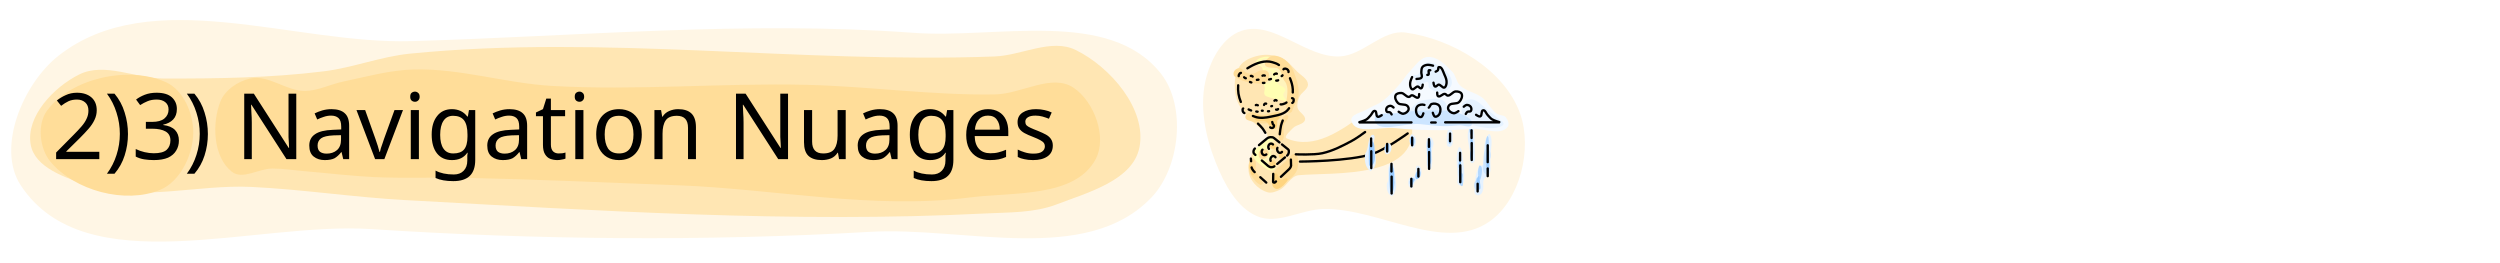
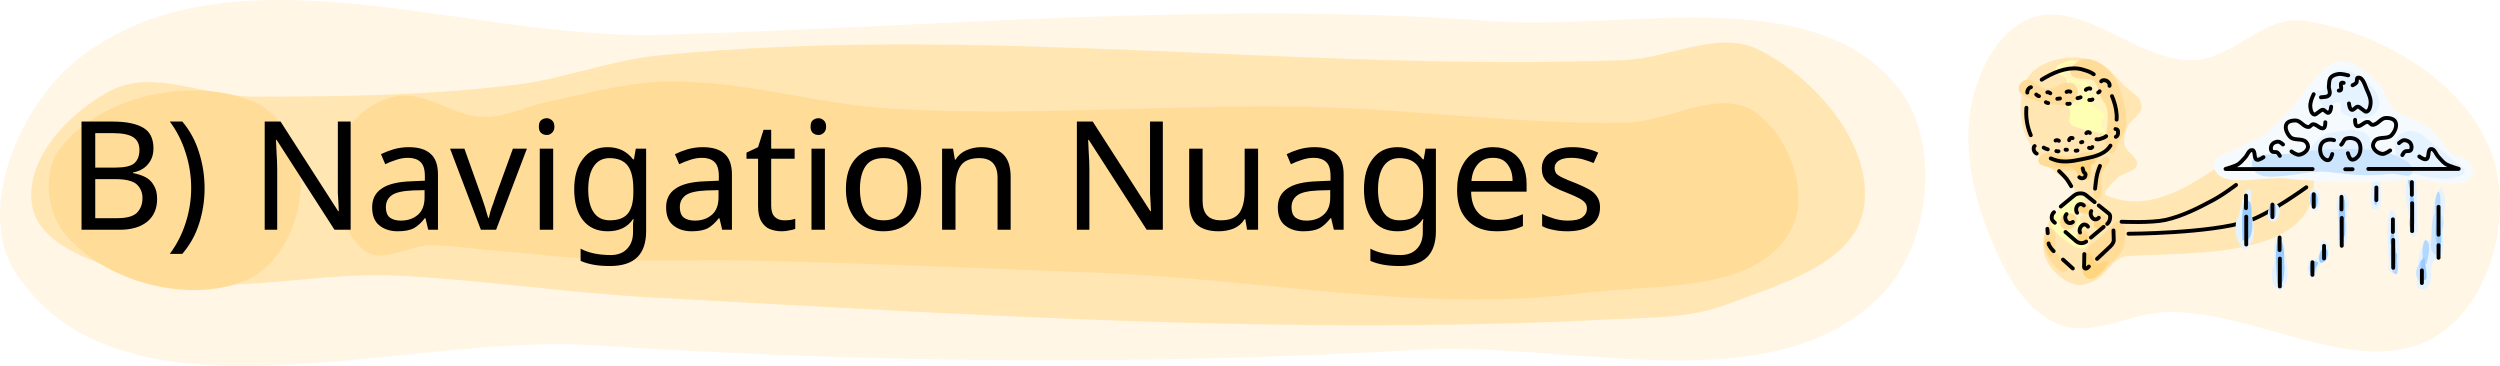
- <svg xmlns="http://www.w3.org/2000/svg" width="800" height="83.976" viewBox="0 0 211.667 22.219" version="1.1" id="svg1">
+ <svg xmlns="http://www.w3.org/2000/svg" width="484.394" height="70.899" viewBox="0 0 128.163 18.759" version="1.1" id="svg1">
  <defs id="defs1">
    <defs id="defs70" transform="translate(-84.983, 111.714)">
      </defs>
    <style transform="translate(-130.185, 41.1648)" id="style111">
polygon {
shape-rendering:crispEdges;
stroke-width:0.099;
}
.s0 {
stroke:#000000;
stroke-width:0.08;
stroke-linecap:round;
stroke-linejoin:round;
fill:none;
}
.s1 {
stroke:#000000;
stroke-width:0.08;
stroke-linecap:round;
stroke-linejoin:round;
fill:none;
}
.s2 {
stroke:#19b219;
stroke-width:0.08;
stroke-linecap:round;
stroke-linejoin:round;
fill:none;
}
.s3 {
stroke:#7f4c00;
stroke-width:0.08;
stroke-linecap:round;
stroke-linejoin:round;
fill:none;
}
.s4 {
stroke:#00cc00;
stroke-width:0.08;
stroke-linecap:round;
stroke-linejoin:round;
fill:none;
}
.s5 {
stroke:#000000;
stroke-width:0.054;
stroke-linecap:round;
stroke-linejoin:round;
fill:none;
}
.s6 {
stroke:#ff19ff;
stroke-width:0.054;
stroke-linecap:round;
stroke-linejoin:round;
fill:none;
}
.s7 {
stroke:#ff0000;
stroke-width:0.08;
stroke-linecap:round;
stroke-linejoin:round;
fill:none;
}
.s8 {
stroke:#ffff00;
stroke-width:0.08;
stroke-linecap:round;
stroke-linejoin:round;
fill:none;
}
.s9 {
stroke:#001919;
stroke-width:0.054;
stroke-linecap:round;
stroke-linejoin:round;
fill:none;
}
.sa {
stroke:#006666;
stroke-width:0.054;
stroke-linecap:round;
stroke-linejoin:round;
fill:none;
}
.sb {
stroke:#00ffff;
stroke-width:0.161;
stroke-linecap:round;
stroke-linejoin:round;
fill:none;
}
.sc {
stroke:#ff0000;
stroke-width:0.429;
stroke-linecap:round;
stroke-linejoin:round;
fill:none;
}
.sd {
stroke:#191919;
stroke-width:0.054;
stroke-linecap:round;
stroke-linejoin:round;
fill:none;
}
.se {
stroke:#000000;
stroke-width:0.054;
stroke-linecap:round;
stroke-linejoin:round;
stroke-dasharray:0.804,0.804;
fill:none;
}
.sf {
stroke:#000000;
stroke-width:0.161;
stroke-linecap:round;
stroke-linejoin:round;
fill:none;
}
.s100 {
stroke:#ff0000;
stroke-width:0.5;
stroke-linecap:round;
stroke-linejoin:round;
fill:none;
}
</style>
  </defs>
-   <g id="layer1" transform="translate(-23.61206,-126.7582)">
+   <g id="layer1" transform="translate(-24.55949,-128.4556)">
    <g id="g4">
      <g id="g1" transform="translate(-76.71522,-0.6621229)">
        <path id="path1" style="fill:#fff6e5;fill-opacity:1;stroke:none;stroke-width:0.2;stroke-linecap:round;stroke-linejoin:round" d="m 198.632,133.67 c -4.371,-5.583 -13.915,-2.95 -20.987,-3.472 -14.129,-1.043 -28.336,0.299 -42.498,0.705 -9.953,0.286 -22,-4.912 -29.846,1.218 -3.008,2.35 -5.314,7.798 -3.22,10.989 5.471,8.337 19.734,3.062 29.684,3.708 14.043,0.913 28.168,1.045 42.217,0.232 7.987,-0.462 18.29,2.877 23.825,-2.899 2.425,-2.531 2.985,-7.722 0.824,-10.482 z" />
        <path id="path8" style="fill:#ffe6b3;fill-opacity:1;stroke:none;stroke-width:0.2;stroke-linecap:round;stroke-linejoin:round" d="m 196.8,139.901 c 0.635,-3.223 -2.444,-6.8 -5.393,-8.247 -2.063,-1.012 -4.575,0.462 -6.871,0.547 -16.483,0.615 -33.069,-1.866 -49.483,-0.241 -2.472,0.245 -4.836,1.191 -7.301,1.497 -4.485,0.558 -9.025,0.621 -13.545,0.613 -2.391,-0.004 -5.02,-1.406 -7.165,-0.349 -2.161,1.065 -4.539,3.568 -4.119,5.941 0.349,1.968 2.998,2.84 4.9,3.453 4.373,1.409 9.192,-0.086 13.781,0.132 4.35,0.207 8.669,0.878 13.017,1.114 16.341,0.887 32.738,1.968 49.082,1.135 2.036,-0.104 4.162,-0.038 6.067,-0.763 2.657,-1.011 6.479,-2.043 7.029,-4.832 z" />
        <path id="path141" style="opacity:1;fill:#ffdd99;fill-opacity:1;stroke-width:1;stroke-linecap:round;stroke-linejoin:round" d="m 135.358,133.301 c -2.02,0.052 -3.996,0.614 -5.974,1.025 -1.088,0.226 -2.128,0.783 -3.239,0.792 -1.583,0.013 -3.086,-1.392 -4.633,-1.051 -1.039,0.229 -2.136,0.961 -2.526,1.95 -0.737,1.868 -0.609,4.708 0.972,5.946 0.902,0.707 2.28,-0.275 3.426,-0.273 0.937,0.001 1.867,0.153 2.801,0.231 1.936,0.162 3.866,0.403 5.806,0.493 2.563,0.119 5.132,0.007 7.697,0.062 6.024,0.13 12.045,0.401 18.066,0.632 8.221,0.316 16.499,2.075 24.661,1.034 3.693,-0.471 8.941,0.036 10.683,-3.254 0.987,-1.862 -0.125,-4.861 -1.873,-6.038 -1.84,-1.239 -4.414,0.525 -6.633,0.563 -5.354,0.091 -10.691,-0.688 -16.045,-0.812 -7.155,-0.165 -14.325,0.503 -21.471,0.095 -3.927,-0.224 -7.786,-1.497 -11.719,-1.395 z m -20.987,1.076 c -3.146,-1.41 -8.008,-0.366 -10.058,2.405 -0.856,1.157 -0.647,3.2 0.27,4.31 2.04,2.47 6.348,3.634 9.304,2.401 1.711,-0.714 2.771,-2.951 2.803,-4.805 0.028,-1.632 -0.829,-3.644 -2.318,-4.312 z" />
      </g>
      <text xml:space="preserve" style="font-size:7.761px;line-height:1.25;font-family:Tibet;-inkscape-font-specification:Tibet;text-align:justify;letter-spacing:0px;word-spacing:0px;stroke-width:0.265" x="27.987" y="140.235" id="text2">
-         <tspan id="tspan1" style="font-size:7.761px;stroke-width:0.265" x="27.987" y="140.235">2)3) Navigation Nuages</tspan>
+         <tspan id="tspan1" style="font-size:7.761px;stroke-width:0.265" x="27.987" y="140.235">B) Navigation Nuages</tspan>
      </text>
    </g>
    <g id="g37" transform="translate(-4.213309,0.1786463)">
      <path style="fill:#fff6e5;fill-opacity:1;stroke:none;stroke-width:0.2;stroke-linecap:round;stroke-linejoin:round;stroke-dasharray:none" d="m 153.937,145.334 c -3.852,2.686 -9.353,-1.14 -14.049,-1.061 -1.886,0.032 -3.89,1.355 -5.625,0.615 -1.762,-0.75 -2.794,-2.773 -3.506,-4.551 -0.91,-2.272 -1.435,-4.946 -0.773,-7.303 0.435,-1.551 1.413,-3.313 2.936,-3.839 2.717,-0.937 5.475,2.299 8.346,2.162 1.97,-0.094 3.606,-2.285 5.561,-2.022 3.931,0.53 8.391,3.14 9.708,6.882 1.049,2.981 -0.005,7.31 -2.597,9.117 z" id="path2" />
      <path style="fill:#ffe6b3;fill-opacity:1;stroke:none;stroke-width:0.1;stroke-linecap:round;stroke-linejoin:round" d="m 136.139,142.67 c 0.628,-0.283 0.955,-1.19 1.64,-1.255 2.809,-0.268 10.768,0.417 9.475,-4.801 -1.293,-5.218 -5.775,3.687 -10.476,1.688 -0.314,-0.134 0.289,-0.632 0.522,-0.882 0.281,-0.301 0.933,-0.298 1.017,-0.701 0.082,-0.392 -0.554,-0.63 -0.633,-1.023 -0.059,-0.296 0.032,-0.613 0.144,-0.893 0.162,-0.407 0.762,-0.651 0.738,-1.088 -0.026,-0.475 -0.589,-0.75 -0.925,-1.086 -0.419,-0.42 -0.807,-0.924 -1.353,-1.158 -0.572,-0.245 -1.248,-0.316 -1.857,-0.191 -0.62,0.127 -1.306,0.397 -1.658,0.922 -0.477,0.712 -0.474,1.713 -0.304,2.553 0.128,0.634 0.554,1.184 0.96,1.688 0.329,0.408 0.792,0.687 1.169,1.051 0.185,0.179 0.526,0.298 0.535,0.555 0.024,0.683 -1.051,0.943 -1.315,1.573 -0.241,0.576 -0.407,1.282 -0.182,1.864 0.246,0.637 0.86,1.193 1.519,1.376 0.323,0.09 0.681,-0.056 0.986,-0.194 z" id="path13582-5-6" />
      <path id="path1042-3-1" style="fill:#ffffb3;fill-opacity:1;stroke-width:0.1;stroke-linecap:round;stroke-linejoin:round" d="m 135.268,131.39 c 0.128,0.018 0.252,0.055 0.363,0.113 0.698,0.364 1.284,1.069 1.498,1.828 0.17,0.603 0.242,1.481 -0.255,1.861 -0.182,-0.034 -0.36,-0.089 -0.54,-0.132 -0.335,-0.08 -0.683,-0.113 -1.006,-0.232 -0.149,-0.055 -0.34,-0.083 -0.423,-0.219 -0.116,-0.189 0.047,-0.449 -0.004,-0.665 -0.038,-0.164 -0.185,-0.29 -0.222,-0.454 -0.085,-0.38 0.18,-0.816 0.015,-1.169 -0.1,-0.215 -0.555,-0.214 -0.552,-0.451 0.003,-0.239 0.339,-0.37 0.568,-0.438 0.175,-0.052 0.371,-0.067 0.558,-0.041 z" />
      <path id="path2309-5-8" style="fill:#fff4bd;fill-opacity:1;stroke-width:0.1;stroke-linecap:round;stroke-linejoin:round" d="m 135.141,131.506 c 0.309,0.06 0.589,0.219 0.849,0.389 0.618,0.426 1.122,1.062 1.277,1.807 0.07,0.385 0.085,0.816 -0.123,1.163 -0.081,0.113 -0.222,0.295 -0.377,0.199 -0.175,-0.112 -0.32,-0.32 -0.288,-0.534 0.063,-0.149 0.268,-0.314 0.108,-0.476 -0.179,-0.204 -0.526,-0.215 -0.635,-0.487 -0.122,-0.307 0.047,-0.662 -0.123,-0.956 -0.128,-0.202 -0.393,-0.173 -0.599,-0.204 -0.148,-0.031 -0.294,-0.073 -0.443,-0.107 -0.193,-0.034 -0.289,-0.238 -0.26,-0.418 0.011,-0.198 0.177,-0.359 0.373,-0.375 0.08,-0.012 0.161,-0.011 0.241,6.1e-4 z m -0.147,0.934 c 0.194,0.042 0.44,0.084 0.518,0.296 0.094,0.248 0.047,0.542 -0.096,0.761 -0.106,0.177 -0.37,0.217 -0.52,0.074 -0.23,-0.268 -0.227,-0.674 -0.096,-0.986 0.042,-0.069 0.115,-0.13 0.194,-0.145 z" />
      <path style="fill:#ffffb3;fill-opacity:1;stroke-width:0.1;stroke-linecap:round;stroke-linejoin:round" d="m 135.582,141.008 c 0.111,-0.022 0.201,-0.143 0.227,-0.254 0.051,-0.222 -0.114,-0.442 -0.186,-0.659 -0.067,-0.203 -0.217,-0.385 -0.229,-0.598 -0.019,-0.345 0.35,-0.67 0.259,-1.003 -0.027,-0.098 -0.114,-0.206 -0.215,-0.215 -0.46,-0.04 -0.773,0.507 -1.134,0.796 -0.137,0.11 -0.33,0.19 -0.39,0.355 -0.055,0.152 -0.005,0.335 0.065,0.481 0.121,0.253 0.352,0.446 0.579,0.61 0.306,0.222 0.653,0.561 1.023,0.486 z" id="path10275-6-7" />
      <path style="fill:#fff4bd;fill-opacity:1;stroke-width:0.1;stroke-linecap:round;stroke-linejoin:round" d="m 135.608,140.828 c 0.13,-0.028 0.299,-0.095 0.33,-0.224 0.051,-0.212 -0.13,-0.458 -0.316,-0.571 -0.091,-0.055 -0.228,0.048 -0.32,-0.007 -0.058,-0.034 -0.093,-0.108 -0.101,-0.175 -0.014,-0.121 0.041,-0.247 0.106,-0.35 0.084,-0.134 0.263,-0.189 0.351,-0.321 0.09,-0.137 0.211,-0.307 0.161,-0.463 -0.037,-0.116 -0.177,-0.212 -0.299,-0.212 -0.184,2.1e-4 -0.368,0.155 -0.448,0.32 -0.05,0.104 0.079,0.248 0.017,0.345 -0.082,0.13 -0.32,0.063 -0.427,0.174 -0.154,0.161 -0.331,0.434 -0.225,0.631 0.094,0.175 0.423,0.021 0.579,0.144 0.101,0.08 0.113,0.232 0.179,0.342 0.069,0.116 0.115,0.261 0.229,0.334 0.053,0.034 0.124,0.046 0.185,0.033 z" id="path10570-2-9" />
      <path id="path14463-9-2" style="fill:#ffdd99;fill-opacity:1;stroke:none;stroke-width:0.1;stroke-linecap:round;stroke-linejoin:round" d="m 135.851,131.304 c 0.751,0.126 1.32,0.752 1.552,1.453 0.257,0.715 0.539,1.519 0.275,2.271 -0.177,0.323 -0.358,0.642 -0.47,0.995 -0.386,0.434 -0.546,-0.414 -0.488,-0.705 0.059,-0.557 0.271,-1.387 -0.116,-1.846 -0.327,-0.388 -0.159,-0.869 -0.629,-1.12 -0.358,-0.088 -1.237,0.09 -1.02,-0.549 0.157,-0.327 0.527,-0.563 0.896,-0.5 z m -0.946,1.224 c 0.497,0.052 0.5,0.801 0.115,1.016 -0.374,0.222 -0.835,0.084 -1.243,0.051 -0.513,-0.094 -1.055,-0.233 -1.46,-0.576 -0.237,-0.414 0.342,-0.879 0.708,-0.562 0.277,0.385 0.844,0.488 1.235,0.213 0.179,-0.138 0.428,-0.151 0.645,-0.142 z m 1.315,3.529 c 0.469,0.171 -0.12,0.704 -0.406,0.779 -0.774,0.363 -1.654,0.172 -2.417,-0.111 -0.476,-0.402 0.428,-0.833 0.781,-0.553 0.429,0.228 0.908,0.12 1.336,-0.045 0.228,-0.065 0.471,-0.074 0.706,-0.072 z m -0.693,2.577 c 0.428,-5.1e-4 0.772,0.782 0.117,0.582 -0.422,0.083 -0.536,-0.567 -0.117,-0.582 z m 0.983,0.62 c 0.515,0.054 0.356,0.878 -0.144,0.786 -0.396,-0.095 -0.317,-0.88 0.144,-0.786 z m -1.62,-0.038 c 0.572,0.037 0.355,0.773 -0.096,0.825 -0.521,0.1 -0.558,-0.789 -0.053,-0.821 l 0.064,-0.008 0.084,0.005 z m 2.583,0.401 c 0.336,0.206 0.262,0.733 0.233,1.08 -0.054,0.52 -0.464,0.873 -0.846,1.175 -0.278,0.31 -1.03,0.927 -1.233,0.242 -0.171,-0.5 0.011,-1.079 0.448,-1.382 0.43,-0.276 0.75,-0.668 1.1,-1.03 0.084,-0.063 0.192,-0.104 0.298,-0.086 z m -1.906,0.433 c 0.475,0.049 0.395,0.852 -0.102,0.712 -0.321,-0.099 -0.271,-0.748 0.102,-0.712 z m -1.695,-0.058 c 0.611,0.223 -0.019,0.957 0.439,1.316 0.086,0.267 0.798,0.862 0.223,0.93 -0.371,-0.185 -0.627,-0.556 -0.832,-0.906 -0.169,-0.371 -0.215,-0.832 -0.05,-1.21 0.046,-0.073 0.128,-0.139 0.219,-0.129 z" />
      <path style="fill:#ffdd99;fill-opacity:1;stroke:none;stroke-width:0.1;stroke-linecap:round;stroke-linejoin:round" d="m 136.277,138.48 c 0.443,-0.029 0.128,-0.881 0.251,-1.307 0.082,-0.282 0.555,-0.643 0.321,-0.82 -0.195,-0.148 -0.457,0.235 -0.585,0.443 -0.189,0.308 -0.219,0.705 -0.193,1.065 0.015,0.217 -0.01,0.633 0.206,0.619 z" id="path13710-1-0" />
      <path id="path15154-2-2" style="fill:#ffd580;fill-opacity:1;stroke:none;stroke-width:0.1;stroke-linecap:round;stroke-linejoin:round" d="m 135.923,136.224 c 0.317,0.018 0.313,0.393 0.058,0.513 -0.049,0.196 0.017,0.417 -0.06,0.617 -0.076,0.255 -0.378,0.119 -0.504,-0.017 -0.208,-0.123 -0.224,-0.449 -0.488,-0.497 -0.272,-0.074 -0.591,0.076 -0.834,-0.103 -0.253,-0.237 0.103,-0.558 0.365,-0.399 0.248,0.085 0.519,0.21 0.779,0.088 0.225,-0.076 0.438,-0.225 0.685,-0.203 z m -0.373,2.483 c 0.253,-0.018 0.452,0.489 0.112,0.465 -0.268,-0.045 -0.388,-0.3 -0.112,-0.465 z m 0.779,0.839 c 0.188,0.057 0.252,0.522 -0.026,0.41 -0.287,0.099 -0.218,-0.459 0.026,-0.41 z m -1.623,-0.09 c 0.389,0.09 -0.225,0.579 -0.177,0.154 0.018,-0.08 0.084,-0.17 0.177,-0.154 z m 0.871,0.77 c 0.282,0.009 0.377,0.539 0.045,0.528 -0.335,0.029 -0.389,-0.526 -0.045,-0.528 z m -1.83,0.284 c 0.367,0.08 0.087,0.51 0.247,0.746 0.081,0.286 -0.27,0.156 -0.251,-0.052 -0.02,-0.223 -0.236,-0.456 -0.106,-0.669 0.029,-0.026 0.072,-0.031 0.109,-0.025 z m 2.115,0.743 c 0.268,0.079 0.19,0.604 0.528,0.553 0.145,-0.113 0.557,-0.288 0.42,0.07 -0.181,0.272 -0.415,0.535 -0.719,0.67 -0.246,0.118 -0.52,-0.083 -0.547,-0.341 -0.059,-0.298 -0.053,-0.651 0.154,-0.892 0.043,-0.041 0.104,-0.067 0.164,-0.06 z" />
      <path style="fill:none;stroke:#000000;stroke-width:0.2;stroke-linecap:round;stroke-linejoin:round;stroke-dasharray:none" d="m 135.626,141.302 -0.011,0.675 c -6.3e-4,0.038 0.051,0.069 0.088,0.07 0.063,0.003 0.112,-0.061 0.157,-0.105 m 0.418,-0.393 0.678,-0.637 c 0.052,-0.049 0.099,-0.106 0.134,-0.169 0.022,-0.04 0.036,-0.085 0.046,-0.13 v 0 l -0.015,-0.521" id="path45027-0-7" />
      <path style="fill:none;stroke:#000000;stroke-width:0.2;stroke-linecap:round;stroke-linejoin:round;stroke-dasharray:none" d="m 136.967,135.742 c -0.016,0.025 -0.033,0.048 -0.05,0.071 -0.316,0.441 -0.956,0.53 -1.482,0.641 -0.442,0.094 -0.93,0.168 -1.354,0.011 -0.069,-0.026 -0.124,-0.045 -0.176,-0.067 m -1.023,-1.19 c -0.188,-0.448 -0.265,-0.92 -0.224,-1.406 m 0.783,-1.439 c 0.06,-0.042 0.123,-0.076 0.215,-0.129 0.56,-0.323 1.277,-0.576 1.893,-0.389 0.214,0.065 0.381,0.109 0.56,0.239 m 0.935,1.121 c 0.031,0.066 0.053,0.134 0.085,0.222 0.103,0.287 0.18,0.649 0.153,0.982" id="path37294-3-9-5" />
      <path style="fill:none;stroke:#000000;stroke-width:0.2;stroke-linecap:round;stroke-linejoin:round;stroke-dasharray:none" d="m 135.37,137.363 c 0.052,0.062 0.17,0.07 0.239,0.03 0.059,-0.034 0.088,-0.121 0.079,-0.189 -0.007,-0.052 -0.067,-0.062 -0.098,-0.124 -0.019,-0.039 -0.028,-0.12 -0.048,-0.17" id="path37298-9-3-9" />
      <path style="fill:none;stroke:#000000;stroke-width:0.2;stroke-linecap:round;stroke-linejoin:round;stroke-dasharray:none" d="m 133.183,136.151 c -0.071,-0.03 -0.127,-0.106 -0.145,-0.182 -0.016,-0.068 -0.016,-0.165 0.041,-0.205" id="path37302-4-6-2" />
      <path style="fill:none;stroke:#000000;stroke-width:0.2;stroke-linecap:round;stroke-linejoin:round;stroke-dasharray:none" d="m 132.89,132.749 c -0.044,0.005 -0.087,0.035 -0.116,0.07 -0.045,0.056 -0.079,0.133 -0.071,0.204" id="path37304-7-0-2" />
      <path style="fill:none;stroke:#000000;stroke-width:0.2;stroke-linecap:round;stroke-linejoin:round;stroke-dasharray:none" d="m 136.494,132.448 c 0.026,-0.055 0.111,-0.062 0.171,-0.057 0.073,0.006 0.148,0.045 0.195,0.101 0.041,0.049 0.08,0.124 0.058,0.185" id="path37306-8-6-8" />
      <path style="fill:none;stroke:#000000;stroke-width:0.2;stroke-linecap:round;stroke-linejoin:round;stroke-dasharray:none" d="m 133.162,133.123 c 0.044,0.025 0.088,0.09 0.14,0.083" id="path37310-4-2-9" />
      <path style="fill:none;stroke:#000000;stroke-width:0.2;stroke-linecap:round;stroke-linejoin:round;stroke-dasharray:none" d="m 133.73,133.009 c 0.049,-0.021 0.111,0.016 0.153,0.05" id="path37312-5-6-7" />
      <path style="fill:none;stroke:#000000;stroke-width:0.2;stroke-linecap:round;stroke-linejoin:round;stroke-dasharray:none" d="m 133.657,133.518 c 0,0 0.075,0.044 0.116,0.043" id="path37314-0-1-3" />
      <path style="fill:none;stroke:#000000;stroke-width:0.2;stroke-linecap:round;stroke-linejoin:round;stroke-dasharray:none" d="m 134.241,133.342 c 0.044,-0.001 0.089,-0.008 0.136,-0.017" id="path37316-3-8-6" />
      <path style="fill:none;stroke:#000000;stroke-width:0.2;stroke-linecap:round;stroke-linejoin:round;stroke-dasharray:none" d="m 134.718,132.99 c 0.054,-0.036 0.135,-0.039 0.192,-0.01" id="path37318-6-7-1" />
      <path style="fill:none;stroke:#000000;stroke-width:0.2;stroke-linecap:round;stroke-linejoin:round;stroke-dasharray:none" d="m 135.277,133.309 c 0.063,-0.006 0.103,-0.027 0.157,-0.044" id="path37320-1-9-2" />
      <path style="fill:none;stroke:#000000;stroke-width:0.2;stroke-linecap:round;stroke-linejoin:round;stroke-dasharray:none" d="m 134.755,133.597 c 0.039,0.011 0.085,0.015 0.122,-0.002" id="path37322-0-2-9" />
      <path style="fill:none;stroke:#000000;stroke-width:0.2;stroke-linecap:round;stroke-linejoin:round;stroke-dasharray:none" d="m 135.704,132.883 c 0.027,-0.041 0.065,-0.05 0.103,-0.061 0.04,-0.011 0.09,-0.035 0.125,0.001" id="path37324-6-0-3" />
      <path style="fill:none;stroke:#000000;stroke-width:0.2;stroke-linecap:round;stroke-linejoin:round;stroke-dasharray:none" d="m 136.34,133.021 c 0.045,-0.024 0.049,-0.018 0.072,-0.065" id="path37326-3-2-1" />
      <path style="fill:none;stroke:#000000;stroke-width:0.2;stroke-linecap:round;stroke-linejoin:round;stroke-dasharray:none" d="m 135.881,133.403 c 0,0 0.077,0.008 0.114,-0.002 0.017,-0.005 0.046,-0.026 0.046,-0.026" id="path37328-2-3-9" />
      <path style="fill:none;stroke:#000000;stroke-width:0.2;stroke-linecap:round;stroke-linejoin:round;stroke-dasharray:none" d="m 134.153,135.481 c 0.047,-0.03 0.122,-0.02 0.167,0.013" id="path37330-0-7-4" />
      <path style="fill:none;stroke:#000000;stroke-width:0.2;stroke-linecap:round;stroke-linejoin:round;stroke-dasharray:none" d="m 133.545,135.844 c 0,0 0.124,0.073 0.207,0.089" id="path37332-6-5-7" />
      <path style="fill:none;stroke:#000000;stroke-width:0.2;stroke-linecap:round;stroke-linejoin:round;stroke-dasharray:none" d="m 134.192,136.021 c 0.025,-0.004 0.095,0.034 0.11,0.013" id="path37334-1-9-8" />
      <path style="fill:none;stroke:#000000;stroke-width:0.2;stroke-linecap:round;stroke-linejoin:round;stroke-dasharray:none" d="m 134.666,135.951 c 0.046,0.007 0.033,0.006 0.068,0.004" id="path37336-5-2-4" />
      <path style="fill:none;stroke:#000000;stroke-width:0.2;stroke-linecap:round;stroke-linejoin:round;stroke-dasharray:none" d="m 134.849,135.464 c 0.002,-0.044 0.036,-0.089 0.075,-0.109 0.03,-0.015 0.068,-0.003 0.101,0.002" id="path37338-5-2-5" />
      <path style="fill:none;stroke:#000000;stroke-width:0.2;stroke-linecap:round;stroke-linejoin:round;stroke-dasharray:none" d="m 135.184,136.002 c 0.029,0.009 0.061,-1.2e-4 0.089,-0.01" id="path37340-4-8-0" />
      <path style="fill:none;stroke:#000000;stroke-width:0.2;stroke-linecap:round;stroke-linejoin:round;stroke-dasharray:none" d="m 135.461,135.573 c 0.018,-0.004 0.043,-0.01 0.063,-0.018" id="path37342-7-9-3" />
      <path style="fill:none;stroke:#000000;stroke-width:0.2;stroke-linecap:round;stroke-linejoin:round;stroke-dasharray:none" d="m 135.73,135.103 c 0.025,-0.027 0.059,-0.055 0.096,-0.056 0.032,-7.2e-4 0.064,0.019 0.084,0.044" id="path37344-6-7-6" />
      <path style="fill:none;stroke:#000000;stroke-width:0.2;stroke-linecap:round;stroke-linejoin:round;stroke-dasharray:none" d="m 136.251,135.416 c 0.072,6.1e-4 0.091,0.016 0.186,-0.016 0.126,-0.043 0.205,-0.058 0.309,-0.141" id="path37346-5-3-1" />
      <path style="fill:none;stroke:#000000;stroke-width:0.2;stroke-linecap:round;stroke-linejoin:round;stroke-dasharray:none" d="m 137.223,134.891 c 0.031,-0.002 0.089,0.024 0.115,0.059 0.017,0.022 0.016,0.053 0.017,0.081 0.002,0.057 10e-4,0.119 -0.024,0.171 -0.019,0.038 -0.053,0.078 -0.089,0.091" id="path37348-6-6-0" />
      <path style="fill:none;stroke:#000000;stroke-width:0.2;stroke-linecap:round;stroke-linejoin:round;stroke-dasharray:none" d="m 135.869,135.855 c 0.028,0.016 0.064,0.023 0.095,0.015 0.029,-0.007 0.056,-0.03 0.072,-0.055" id="path37350-9-1-6" />
      <path style="fill:none;stroke:#000000;stroke-width:0.2;stroke-linecap:round;stroke-linejoin:round;stroke-dasharray:none" d="m 134.335,137.048 c 0.122,0.116 0.298,0.291 0.39,0.413 0.07,0.094 0.151,0.225 0.229,0.362" id="path37775-3-2-3" />
      <path style="fill:none;stroke:#000000;stroke-width:0.2;stroke-linecap:round;stroke-linejoin:round;stroke-dasharray:none" d="m 136.178,137.947 c 0.022,-0.211 0.061,-0.55 0.11,-0.75 0.028,-0.113 0.09,-0.285 0.14,-0.412" id="path37781-5-9-2" />
      <path style="fill:none;stroke:#000000;stroke-width:0.2;stroke-linecap:round;stroke-linejoin:round;stroke-dasharray:none" d="m 135.815,139.896 c -0.037,-0.067 -0.126,-0.117 -0.202,-0.109 -0.083,0.008 -0.155,0.085 -0.192,0.159 -0.038,0.075 -0.055,0.178 -0.014,0.251" id="path42371-3-0" />
      <path style="fill:none;stroke:#000000;stroke-width:0.2;stroke-linecap:round;stroke-linejoin:round;stroke-dasharray:none" d="m 134.715,139.253 c -0.058,0.054 -0.076,0.151 -0.061,0.229 0.017,0.089 0.075,0.187 0.16,0.219 0.071,0.028 0.172,0.008 0.225,-0.046" id="path42397-1-6" />
      <path style="fill:none;stroke:#000000;stroke-width:0.2;stroke-linecap:round;stroke-linejoin:round;stroke-dasharray:none" d="m 135.602,138.81 c -0.048,-0.056 -0.14,-0.084 -0.212,-0.066 -0.077,0.019 -0.14,0.096 -0.165,0.171 -0.029,0.086 -0.025,0.2 0.033,0.269" id="path42399-9-1" />
      <path style="fill:none;stroke:#000000;stroke-width:0.2;stroke-linecap:round;stroke-linejoin:round;stroke-dasharray:none" d="m 135.982,139.099 c -0.048,0.069 -0.035,0.173 -0.003,0.25 0.033,0.077 0.099,0.157 0.182,0.173 0.072,0.014 0.162,-0.022 0.207,-0.081" id="path42401-4-5" />
      <path style="fill:none;stroke:#000000;stroke-width:0.2;stroke-linecap:round;stroke-linejoin:round;stroke-dasharray:none" d="m 134.662,140.17 0.538,0.466 c 0.07,0.06 0.164,0.101 0.256,0.105 0.092,0.004 0.194,-0.02 0.264,-0.08 m 0.244,-0.204 0.654,-0.549 m 0.183,-0.154 c 0.083,-0.07 0.133,-0.184 0.146,-0.292 0.009,-0.079 0.006,-0.181 -0.055,-0.23 l -0.524,-0.422 m -0.212,-0.171 -0.465,-0.375 c -0.085,-0.068 -0.21,-0.081 -0.318,-0.071 -0.101,0.009 -0.203,0.051 -0.281,0.116 l -0.671,0.557 m -0.35,0.29 c -0.087,0.072 -0.131,0.209 -0.115,0.321 0.013,0.09 0.091,0.161 0.16,0.22" id="path42403-7-5" />
      <path style="fill:none;stroke:#000000;stroke-width:0.2;stroke-linecap:round;stroke-linejoin:round;stroke-dasharray:none" d="m 133.732,140.008 0.019,0.222 m 0.044,0.527 c 0.005,0.065 0.046,0.123 0.08,0.178 0.05,0.08 0.109,0.154 0.179,0.217 m 0.479,0.433 0.503,0.455" id="path43051-8-4" />
      <path style="fill:none;stroke:#000000;stroke-width:0.2;stroke-linecap:round;stroke-linejoin:round;stroke-dasharray:none" d="m 137.537,139.645 c 0,0 1.518,0.07 2.251,-0.093 0.873,-0.194 1.687,-0.614 2.476,-1.036 0.402,-0.215 0.948,-0.614 1.139,-0.757" id="path2928" />
      <path style="fill:none;stroke:#000000;stroke-width:0.2;stroke-linecap:round;stroke-linejoin:round;stroke-dasharray:none" d="m 137.891,140.26 c 0,0 4.178,-0.011 6.132,-0.649 1.093,-0.357 2.984,-1.733 2.984,-1.733" id="path2930" />
      <path id="path63" style="fill:#e5f2ff;fill-opacity:1;stroke:none;stroke-width:0.1;stroke-linecap:round;stroke-linejoin:round;stroke-dasharray:none;stroke-opacity:1" d="m 152.382,137.203 c -0.689,0.838 0.081,1.935 -0.115,2.893 0.141,0.631 0.549,0.136 0.438,-0.281 -0.042,-0.81 0.03,-1.644 -0.137,-2.435 -0.037,-0.06 -0.082,-0.227 -0.186,-0.176 z m -1.938,0.326 c -0.174,0.419 -0.147,0.932 -0.102,1.357 0.301,0.379 0.592,-0.183 0.472,-0.477 0.018,-0.322 0.086,-0.85 -0.302,-0.963 l -0.064,0.077 z m 3.443,0.395 c -0.615,0.731 -0.324,1.775 -0.492,2.613 -0.763,0.349 -0.652,1.384 -0.713,2.086 -0.155,0.609 0.574,0.664 0.684,0.103 0.15,-0.395 -0.17,-0.95 0.35,-1.17 0.544,-0.36 0.188,-1.156 0.329,-1.701 -0.059,-0.628 0.242,-1.351 -0.089,-1.918 l -0.041,-0.016 z m -6.574,0.023 c -0.282,0.308 -0.151,1.004 0.135,1.178 0.402,-0.221 0.39,-1.121 -0.135,-1.178 z m -3.359,0.07 c -0.374,0.438 -0.223,1.113 -0.541,1.585 -0.078,0.515 -0.02,1.167 0.453,1.477 0.795,-0.531 0.306,-1.594 0.262,-2.35 0.014,-0.192 0.249,-0.876 -0.174,-0.713 z m 4.838,0.141 c -0.516,0.559 -0.013,1.341 -0.177,2.007 -0.009,0.263 -0.013,1.085 0.378,0.69 0.239,-0.645 -0.072,-1.351 0.188,-2.008 0.074,-0.245 -0.11,-0.729 -0.389,-0.689 z m -3.504,0.547 c -0.371,0.17 -0.349,1.212 0.168,0.863 0.241,-0.224 0.289,-0.908 -0.168,-0.863 z m 6.033,0.359 c -0.36,0.945 0.013,1.962 -0.119,2.936 0.132,0.549 0.662,0.162 0.576,-0.26 0.084,-0.812 -0.099,-1.632 -0.184,-2.432 -0.05,-0.089 -0.144,-0.341 -0.273,-0.244 z m -5.73,1.316 c -0.469,0.456 -0.013,1.207 -0.343,1.741 -0.043,0.381 0.022,0.948 0.456,1.071 0.665,-0.718 0.147,-1.731 0.146,-2.576 -0.032,-0.12 -0.111,-0.269 -0.26,-0.236 z m 2.178,0.227 c -0.178,0.318 0.082,1.025 -0.512,0.977 -0.323,0.198 -0.261,1.02 0.207,0.891 0.054,-0.398 0.27,-0.734 0.611,-0.885 0.157,-0.298 0.184,-1.06 -0.307,-0.982 z" />
      <path id="path64" style="fill:#cce5ff;fill-opacity:1;stroke-width:0.1;stroke-linecap:round;stroke-linejoin:round" d="m 152.424,137.736 v 4.1e-4 c -0.122,0.369 -0.049,0.845 -0.085,1.27 0.02,0.394 -0.038,0.808 0.025,1.191 0.167,-0.184 0.258,-0.686 0.215,-1.033 -0.034,-0.475 -0.053,-0.951 -0.111,-1.423 z m -1.876,0.164 c -0.111,0.205 -0.04,0.846 0.075,0.926 0.035,-0.273 0.015,-0.702 -0.075,-0.926 z m 3.228,1.098 c -0.458,0.393 -0.293,1.21 -0.383,1.784 -0.117,0.408 0.571,0.989 0.402,0.255 -0.231,-0.653 0.549,-1.074 0.112,-1.763 -0.045,-0.091 -0.074,-0.191 -0.131,-0.276 z m -2.406,0.709 c -0.13,0.432 0.069,0.898 0.035,1.318 -0.012,0.203 -0.121,1.005 0.127,0.861 0.017,-0.44 0.067,-0.913 -0.019,-1.362 -0.08,-0.239 0.052,-0.688 -0.143,-0.818 z m 1.471,2.088 c -0.627,0.542 0.346,1.614 0.229,0.404 -0.05,-0.133 -0.017,-0.415 -0.229,-0.404 z" />
      <path id="path65" style="fill:#b3d8ff;fill-opacity:1;stroke-width:0.1;stroke-linecap:round;stroke-linejoin:round" d="m 153.753,138.089 c -0.273,0.552 -0.056,1.223 -0.123,1.824 -0.121,0.346 0.147,1.422 0.247,0.516 -0.028,-0.737 0.065,-1.485 -0.028,-2.217 l -0.035,-0.073 z m -3.187,0.06 c -0.136,0.149 -0.118,0.944 0.072,0.479 0.001,-0.148 0.106,-0.396 -0.072,-0.479 z m 1.884,1.621 c -0.343,0.126 0.2,0.77 0.064,0.193 -0.012,-0.066 -0.021,-0.138 -0.064,-0.193 z m -1.013,0.728 c -0.223,0.547 -0.068,1.158 -0.007,1.719 0.394,0.443 0.238,-0.442 0.222,-0.681 -0.035,-0.347 -0.086,-0.694 -0.168,-1.033 l -0.026,-0.002 z m 1.66,0.084 c -0.217,0.29 -0.156,1.316 0.064,1.219 0.102,-0.274 0.284,-1.187 -0.064,-1.219 z m -0.189,1.007 c -0.306,0.302 0.108,1.518 0.134,0.62 0.011,-0.208 0.027,-0.459 -0.134,-0.62 z" />
      <path id="path66" style="fill:#99cbff;fill-opacity:1;stroke-width:0.1;stroke-linecap:round;stroke-linejoin:round" d="m 152.387,137.324 c -0.378,0.006 0.048,1.188 0.106,0.504 -0.007,-0.16 0.005,-0.384 -0.106,-0.504 z m -1.768,0.72 c -0.145,0.08 -0.2,0.664 -0.029,0.749 0.075,-0.227 0.13,-0.534 0.029,-0.749 z m -3.272,0.075 c -0.257,0.143 -0.182,0.971 0.174,0.744 0.104,-0.2 0.124,-0.724 -0.174,-0.744 z m 5.082,0.004 c -0.203,0.196 -0.097,0.745 -0.018,1.014 0.24,-0.149 0.087,-0.776 0.018,-1.014 z m -3.623,0.286 c -0.022,0.001 -0.046,0.006 -0.073,0.015 -0.13,0.718 -0.014,1.452 -0.021,2.176 0.456,-0.038 0.231,-0.867 0.287,-1.257 -0.074,-0.207 0.134,-0.954 -0.193,-0.934 z m -4.924,0.111 c -0.014,4.3e-4 -0.028,0.002 -0.043,0.004 -0.176,0.657 -0.13,1.385 -0.104,2.069 0.489,0.159 0.543,-0.668 0.484,-1.022 -0.055,-0.303 0.087,-1.063 -0.337,-1.05 z m 1.441,0.188 c -0.029,-0.002 -0.064,0.004 -0.105,0.023 -0.267,0.177 -0.077,1.025 0.219,0.611 0.017,-0.151 0.089,-0.618 -0.114,-0.634 z m 8.49,0.517 c -0.004,2.5e-4 -0.009,0.001 -0.014,0.003 -0.17,0.271 -0.178,0.714 -0.133,1.053 0.069,0.275 -0.087,0.838 0.189,0.936 0.136,-0.612 0.04,-1.239 -0.004,-1.853 -0.009,-0.031 0.021,-0.127 -0.026,-0.137 v -0.001 c -0.004,-0.001 -0.007,-0.001 -0.011,-0.001 z m -1.392,0.049 c -0.182,0.137 -0.185,0.781 0.028,0.874 0.049,-0.228 0.19,-0.749 -0.028,-0.874 z m -1.031,0.779 c -0.035,0.229 -0.199,0.782 0.065,0.891 0.043,-0.241 0.131,-0.753 -0.065,-0.891 z m -5.836,0.485 -0.039,0.091 c -0.127,0.717 -0.048,1.48 0.008,2.191 0.377,0.174 0.323,-0.541 0.369,-0.785 -0.068,-0.469 0.079,-1.18 -0.248,-1.49 z m 2.394,0.477 c -0.033,0.003 -0.072,0.015 -0.117,0.042 -0.245,0.219 -0.255,0.975 0.15,0.573 0.147,-0.13 0.197,-0.632 -0.034,-0.614 z m 3.57,0.203 c -0.022,-8e-4 -0.047,4.8e-4 -0.075,0.006 -0.087,0.194 -0.166,0.861 0.08,0.832 -0.003,-0.222 0.328,-0.823 -0.005,-0.837 z m 1.521,0.244 c -0.272,0.205 -0.155,0.885 -0.041,1.156 0.309,0.143 0.117,-0.546 0.117,-0.769 -0.038,-0.123 3.2e-4,-0.279 -0.076,-0.387 z m -5.594,0.213 c -0.433,-0.015 -0.28,0.969 0.021,0.485 -0.046,-0.188 0.36,-0.468 -0.021,-0.485 z" />
      <path style="fill:none;stroke:#000000;stroke-width:0.2;stroke-linecap:round;stroke-linejoin:round;stroke-dasharray:none;stroke-opacity:1" d="m 151.446,139.521 v 0.646" id="path71-5" />
      <path style="fill:none;stroke:#000000;stroke-width:0.2;stroke-linecap:round;stroke-linejoin:round;stroke-dasharray:none;stroke-opacity:1" d="m 150.598,137.889 v 0.646" id="path73-9" />
      <path style="fill:none;stroke:#000000;stroke-width:0.2;stroke-linecap:round;stroke-linejoin:round;stroke-dasharray:none;stroke-opacity:1" d="m 147.916,140.881 v 0.646" id="path73-9-0" />
      <path style="fill:none;stroke:#000000;stroke-width:0.2;stroke-linecap:round;stroke-linejoin:round;stroke-dasharray:none;stroke-opacity:1" d="M 145.27,138.764 V 139.41" id="path73-9-6" />
      <path style="fill:none;stroke:#000000;stroke-width:0.2;stroke-linecap:round;stroke-linejoin:round;stroke-dasharray:none;stroke-opacity:1" d="m 147.387,138.235 v 0.646" id="path73-9-7" />
      <path style="fill:none;stroke:#000000;stroke-width:0.2;stroke-linecap:round;stroke-linejoin:round;stroke-dasharray:none;stroke-opacity:1" d="m 147.32,141.721 v 0.646" id="path73-9-3" />
      <path style="fill:none;stroke:#000000;stroke-width:0.2;stroke-linecap:round;stroke-linejoin:round;stroke-dasharray:none;stroke-opacity:1" d="m 152.418,137.616 v 0.646" id="path74-3" />
      <path style="fill:none;stroke:#000000;stroke-width:0.2;stroke-linecap:round;stroke-linejoin:round;stroke-dasharray:none;stroke-opacity:1" d="m 151.462,140.579 v 1.427" id="path76-4" />
      <path style="fill:none;stroke:#000000;stroke-width:0.2;stroke-linecap:round;stroke-linejoin:round;stroke-dasharray:none;stroke-opacity:1" d="m 152.431,138.697 v 1.427" id="path77-5" />
      <path style="fill:none;stroke:#000000;stroke-width:0.2;stroke-linecap:round;stroke-linejoin:round;stroke-dasharray:none;stroke-opacity:1" d="m 143.914,138.304 v 0.646" id="path74-3-2" />
      <path style="fill:none;stroke:#000000;stroke-width:0.2;stroke-linecap:round;stroke-linejoin:round;stroke-dasharray:none;stroke-opacity:1" d="m 143.927,139.385 v 1.427" id="path77-5-8" />
      <path style="fill:none;stroke:#000000;stroke-width:0.2;stroke-linecap:round;stroke-linejoin:round;stroke-dasharray:none;stroke-opacity:1" d="m 152.932,142.141 v 0.646" id="path84-3" />
      <path style="fill:none;stroke:#000000;stroke-width:0.2;stroke-linecap:round;stroke-linejoin:round;stroke-dasharray:none;stroke-opacity:1" d="m 153.786,138.882 v 1.427" id="path85-0" />
      <path style="fill:none;stroke:#000000;stroke-width:0.2;stroke-linecap:round;stroke-linejoin:round;stroke-dasharray:none;stroke-opacity:1" d="m 153.786,140.846 v 0.646" id="path86-7" />
      <path style="fill:#f5faff;fill-opacity:1;stroke:none;stroke-width:0.2;stroke-linecap:round;stroke-linejoin:round;stroke-dasharray:none;stroke-opacity:1" d="m 146.345,133.691 c 0.297,-0.332 0.514,-0.733 0.828,-1.05 0.464,-0.468 0.884,-1.193 1.541,-1.237 0.805,-0.054 1.512,0.67 2.072,1.25 0.302,0.313 0.327,0.832 0.634,1.139 0.517,0.516 1.343,0.61 1.916,1.063 0.482,0.382 0.734,1.017 1.242,1.364 0.214,0.147 0.558,0.083 0.726,0.28 0.181,0.211 0.344,0.593 0.176,0.815 -0.596,0.786 -1.968,0.129 -2.953,0.178 -0.913,0.046 -1.826,0.113 -2.74,0.11 -1.291,-0.004 -2.585,-0.041 -3.869,-0.177 -1.233,-0.131 -3.384,0.592 -3.669,-0.614 -0.132,-0.557 0.901,-0.71 1.387,-1.013 0.389,-0.243 0.848,-0.37 1.218,-0.641 0.563,-0.411 1.025,-0.948 1.49,-1.468 z" id="path135-0" />
      <path id="path136-9" style="fill:#e5f2ff;fill-opacity:1;stroke:none;stroke-width:0.2;stroke-linecap:round;stroke-linejoin:round;stroke-dasharray:none;stroke-opacity:1" d="m 149.323,134.936 c -0.102,-0.011 -0.206,0.016 -0.307,0.034 -0.393,0.069 -0.84,0.049 -1.164,0.284 -0.349,0.253 -0.833,0.696 -0.683,1.101 0.186,0.5 0.998,0.407 1.527,0.476 0.311,0.04 0.65,0.075 0.941,-0.042 0.251,-0.102 0.506,-0.287 0.608,-0.538 0.129,-0.317 0.134,-0.753 -0.075,-1.024 -0.182,-0.236 -0.551,-0.257 -0.848,-0.289 z" />
      <path style="fill:#e5f2ff;fill-opacity:1;stroke:none;stroke-width:0.2;stroke-linecap:round;stroke-linejoin:round;stroke-dasharray:none;stroke-opacity:1" d="m 150.267,134.252 c -0.447,0.188 -1.081,0.096 -1.437,-0.234 -0.123,-0.114 0.028,-0.408 -0.119,-0.487 -0.267,-0.144 -0.712,0.603 -0.848,0.297 l -0.384,-0.863 c -0.051,-0.114 0.252,0.019 0.352,-0.044 0.335,-0.213 0.285,-0.844 0.652,-0.998 0.376,-0.158 0.854,0.026 1.2,0.242 0.498,0.311 1.059,0.812 1.07,1.399 0.005,0.28 -0.226,0.579 -0.485,0.688 z" id="path137-1" />
      <path style="fill:#e5f2ff;fill-opacity:1;stroke:none;stroke-width:0.2;stroke-linecap:round;stroke-linejoin:round;stroke-dasharray:none;stroke-opacity:1" d="m 152.383,137.138 c -0.21,-0.057 -0.448,-0.12 -0.584,-0.29 -0.201,-0.252 -0.227,-0.618 -0.225,-0.94 0.001,-0.233 0.011,-0.507 0.169,-0.677 0.171,-0.184 0.467,-0.267 0.716,-0.233 0.517,0.071 0.885,0.557 1.304,0.868 0.308,0.229 0.603,0.477 0.889,0.733 0.163,0.147 0.476,0.241 0.47,0.46 -0.004,0.129 -0.169,0.215 -0.292,0.256 -0.775,0.26 -1.658,0.038 -2.446,-0.178 z" id="path138-7" />
      <path style="fill:#cce5ff;fill-opacity:1;stroke:none;stroke-width:0.2;stroke-linecap:round;stroke-linejoin:round;stroke-dasharray:none;stroke-opacity:1" d="m 144.215,136.677 c -0.053,-0.669 1.28,-0.423 1.942,-0.529 1.321,-0.211 2.672,-0.265 4.008,-0.205 0.348,0.015 0.716,0.004 1.034,0.145 0.493,0.219 1.411,0.526 1.243,1.039 -0.109,0.331 -0.695,0.044 -1.043,0.064 -0.444,0.025 -0.888,0.078 -1.333,0.071 -0.675,-0.011 -1.346,-0.11 -2.019,-0.175 -1.279,-0.124 -3.73,0.871 -3.833,-0.41 z" id="path140-1" />
      <path style="fill:none;stroke:#000000;stroke-width:0.2;stroke-linecap:round;stroke-linejoin:round;stroke-dasharray:none" d="m 147.758,133.265 c 0.143,-0.021 0.332,-8.6e-4 0.418,-0.118 0.091,-0.123 -0.027,-0.307 -0.012,-0.46 0.014,-0.147 0.004,-0.317 0.096,-0.432 0.092,-0.114 0.255,-0.163 0.4,-0.184 0.165,-0.025 0.496,0.069 0.496,0.069" id="path145-7" />
      <path style="fill:none;stroke:#000000;stroke-width:0.2;stroke-linecap:round;stroke-linejoin:round;stroke-dasharray:none" d="m 148.672,132.919 c 0.295,0.044 -0.071,-0.492 0.251,-0.392" id="path147-6" />
      <path style="fill:none;stroke:#000000;stroke-width:0.2;stroke-linecap:round;stroke-linejoin:round;stroke-dasharray:none" d="m 149.378,132.648 c 0,0 0.146,-0.065 0.192,-0.126 0.056,-0.073 -0.007,-0.248 0.083,-0.263 0.264,-0.043 0.359,0.406 0.472,0.648 0.102,0.217 0.203,0.459 0.177,0.697 -0.016,0.146 -0.058,0.349 -0.198,0.394 -0.086,0.028 -0.161,-0.082 -0.239,-0.126 -0.073,-0.041 -0.132,-0.124 -0.215,-0.127 -0.12,-0.004 -0.21,0.203 -0.322,0.161 -0.11,-0.041 -0.134,-0.324 -0.134,-0.324" id="path148-7" />
      <path style="fill:none;stroke:#000000;stroke-width:0.2;stroke-linecap:round;stroke-linejoin:round;stroke-dasharray:none" d="m 149.507,134.419 c 0,0 -0.012,0.261 0.083,0.311 0.179,0.094 0.372,-0.225 0.573,-0.202 0.092,0.01 0.142,0.143 0.234,0.147 0.254,0.011 0.424,-0.339 0.678,-0.351 0.179,-0.009 0.422,0.038 0.5,0.199 0.105,0.217 -0.037,0.522 -0.207,0.693 -0.203,0.205 -0.623,0.052 -0.828,0.256 -0.083,0.083 -0.139,0.223 -0.104,0.335 0.059,0.187 0.269,0.338 0.464,0.362 0.147,0.018 0.405,-0.18 0.405,-0.18" id="path149-3" />
      <path style="fill:none;stroke:#000000;stroke-width:0.2;stroke-linecap:round;stroke-linejoin:round;stroke-dasharray:none" d="m 148.795,135.694 c 0.104,-0.081 0.124,-0.265 0.248,-0.31 0.2,-0.071 0.486,-0.029 0.624,0.133 0.153,0.179 0.146,0.497 0.038,0.706 -0.068,0.13 -0.231,0.267 -0.373,0.233 -0.123,-0.03 -0.193,-0.326 -0.193,-0.326" id="path150-6" />
      <path style="fill:none;stroke:#000000;stroke-width:0.2;stroke-linecap:round;stroke-linejoin:round;stroke-dasharray:none" d="m 151.759,135.614 c 0,0 0.154,-0.146 0.251,-0.151 0.126,-0.006 0.273,0.058 0.341,0.165 0.063,0.099 0.078,0.259 0.006,0.351 -0.062,0.08 -0.212,0.013 -0.296,0.069 -0.062,0.041 -0.132,0.18 -0.132,0.18" id="path151-5" />
      <path style="fill:none;stroke:#000000;stroke-width:0.2;stroke-linecap:round;stroke-linejoin:round;stroke-dasharray:none" d="m 152.799,136.298 c 0,0 0.24,0.185 0.358,0.137 0.175,-0.072 0.049,-0.485 0.236,-0.517 0.184,-0.032 0.257,0.271 0.389,0.404 0.12,0.121 0.221,0.265 0.365,0.357 0.206,0.131 0.71,0.259 0.685,0.259 h -4.647" id="path152-6" />
      <path style="fill:none;stroke:#000000;stroke-width:0.2;stroke-linecap:round;stroke-linejoin:round;stroke-dasharray:none" d="m 149.002,136.953 h 0.376" id="path153-3" />
      <path style="fill:none;stroke:#000000;stroke-width:0.2;stroke-linecap:round;stroke-linejoin:round;stroke-dasharray:none" d="m 147.385,133.106 c -0.098,0.207 -0.195,0.437 -0.17,0.664 0.015,0.139 0.056,0.333 0.191,0.375 0.083,0.026 0.155,-0.078 0.231,-0.12 0.07,-0.039 0.127,-0.118 0.207,-0.121 0.116,-0.004 0.202,0.193 0.31,0.153 0.106,-0.039 0.129,-0.309 0.129,-0.309" id="path19723-3" />
      <path style="fill:none;stroke:#000000;stroke-width:0.2;stroke-linecap:round;stroke-linejoin:round;stroke-dasharray:none" d="m 147.981,134.545 c 0,0 0.011,0.248 -0.08,0.296 -0.173,0.09 -0.358,-0.214 -0.552,-0.193 -0.088,0.01 -0.137,0.136 -0.226,0.14 -0.245,0.01 -0.408,-0.323 -0.653,-0.335 -0.173,-0.009 -0.406,0.036 -0.482,0.19 -0.101,0.207 0.036,0.497 0.199,0.66 0.196,0.195 0.6,0.05 0.797,0.244 0.08,0.079 0.134,0.212 0.1,0.319 -0.057,0.178 -0.259,0.322 -0.447,0.345 -0.141,0.017 -0.39,-0.171 -0.39,-0.171" id="path19725-3" />
      <path style="fill:none;stroke:#000000;stroke-width:0.2;stroke-linecap:round;stroke-linejoin:round;stroke-dasharray:none" d="m 148.429,135.464 c -0.193,-0.068 -0.468,-0.027 -0.601,0.127 -0.147,0.171 -0.141,0.473 -0.036,0.672 0.065,0.124 0.222,0.255 0.359,0.222 0.118,-0.029 0.186,-0.311 0.186,-0.311" id="path19727-8" />
      <path style="fill:none;stroke:#000000;stroke-width:0.2;stroke-linecap:round;stroke-linejoin:round;stroke-dasharray:none" d="m 145.812,135.683 c 0,0 -0.148,-0.139 -0.242,-0.144 -0.121,-0.006 -0.263,0.056 -0.329,0.157 -0.061,0.094 -0.075,0.246 -0.005,0.334 0.06,0.076 0.204,0.013 0.286,0.066 0.06,0.039 0.128,0.171 0.128,0.171" id="path19729-6" />
      <path style="fill:none;stroke:#000000;stroke-width:0.2;stroke-linecap:round;stroke-linejoin:round;stroke-dasharray:none" d="m 144.811,136.334 c 0,0 -0.231,0.176 -0.345,0.13 -0.169,-0.068 -0.048,-0.461 -0.227,-0.492 -0.177,-0.03 -0.248,0.258 -0.375,0.385 -0.115,0.115 -0.213,0.253 -0.351,0.34 -0.198,0.125 -0.683,0.247 -0.659,0.247 h 4.475" id="path19731-0" />
      <path style="fill:none;stroke:#000000;stroke-width:0.2;stroke-linecap:round;stroke-linejoin:round;stroke-dasharray:none;stroke-opacity:1" d="m 148.81,138.369 v 0.646" id="path3" />
      <path style="fill:none;stroke:#000000;stroke-width:0.2;stroke-linecap:round;stroke-linejoin:round;stroke-dasharray:none;stroke-opacity:1" d="m 148.823,139.451 v 1.427" id="path4" />
      <path style="fill:none;stroke:#000000;stroke-width:0.2;stroke-linecap:round;stroke-linejoin:round;stroke-dasharray:none;stroke-opacity:1" d="m 145.637,140.453 v 0.646" id="path5" />
      <path style="fill:none;stroke:#000000;stroke-width:0.2;stroke-linecap:round;stroke-linejoin:round;stroke-dasharray:none;stroke-opacity:1" d="m 145.65,141.534 v 1.427" id="path6" />
    </g>
  </g>
</svg>
